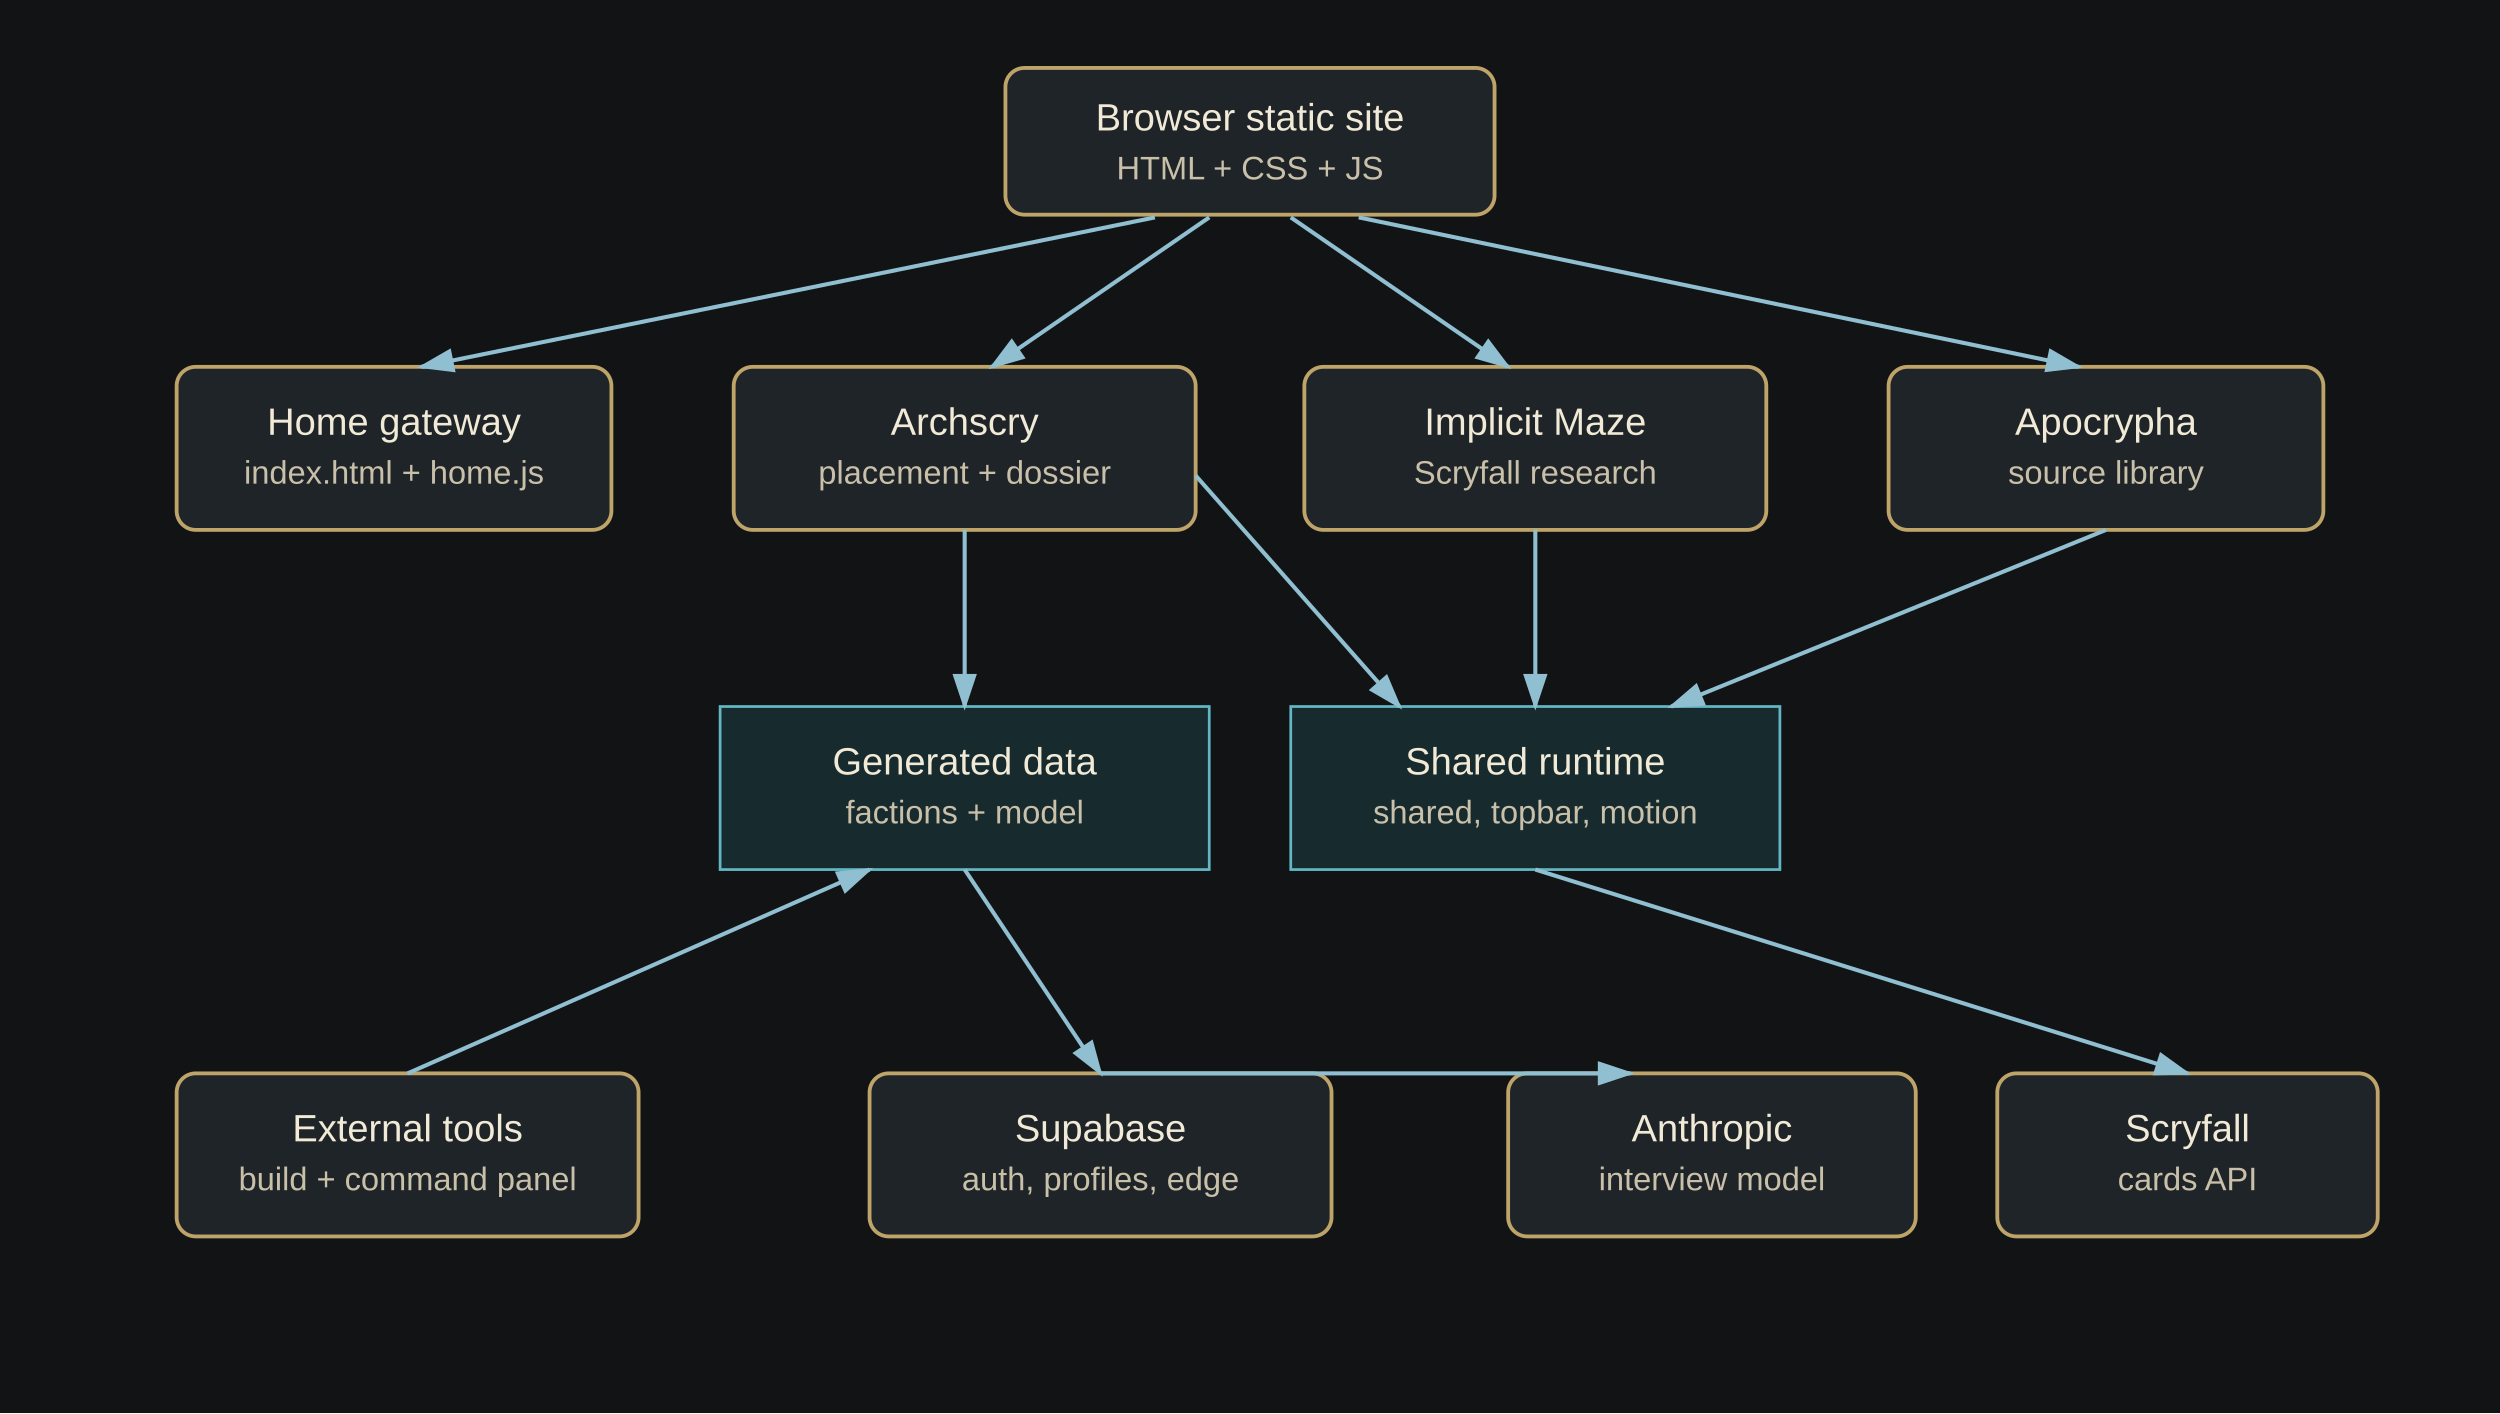
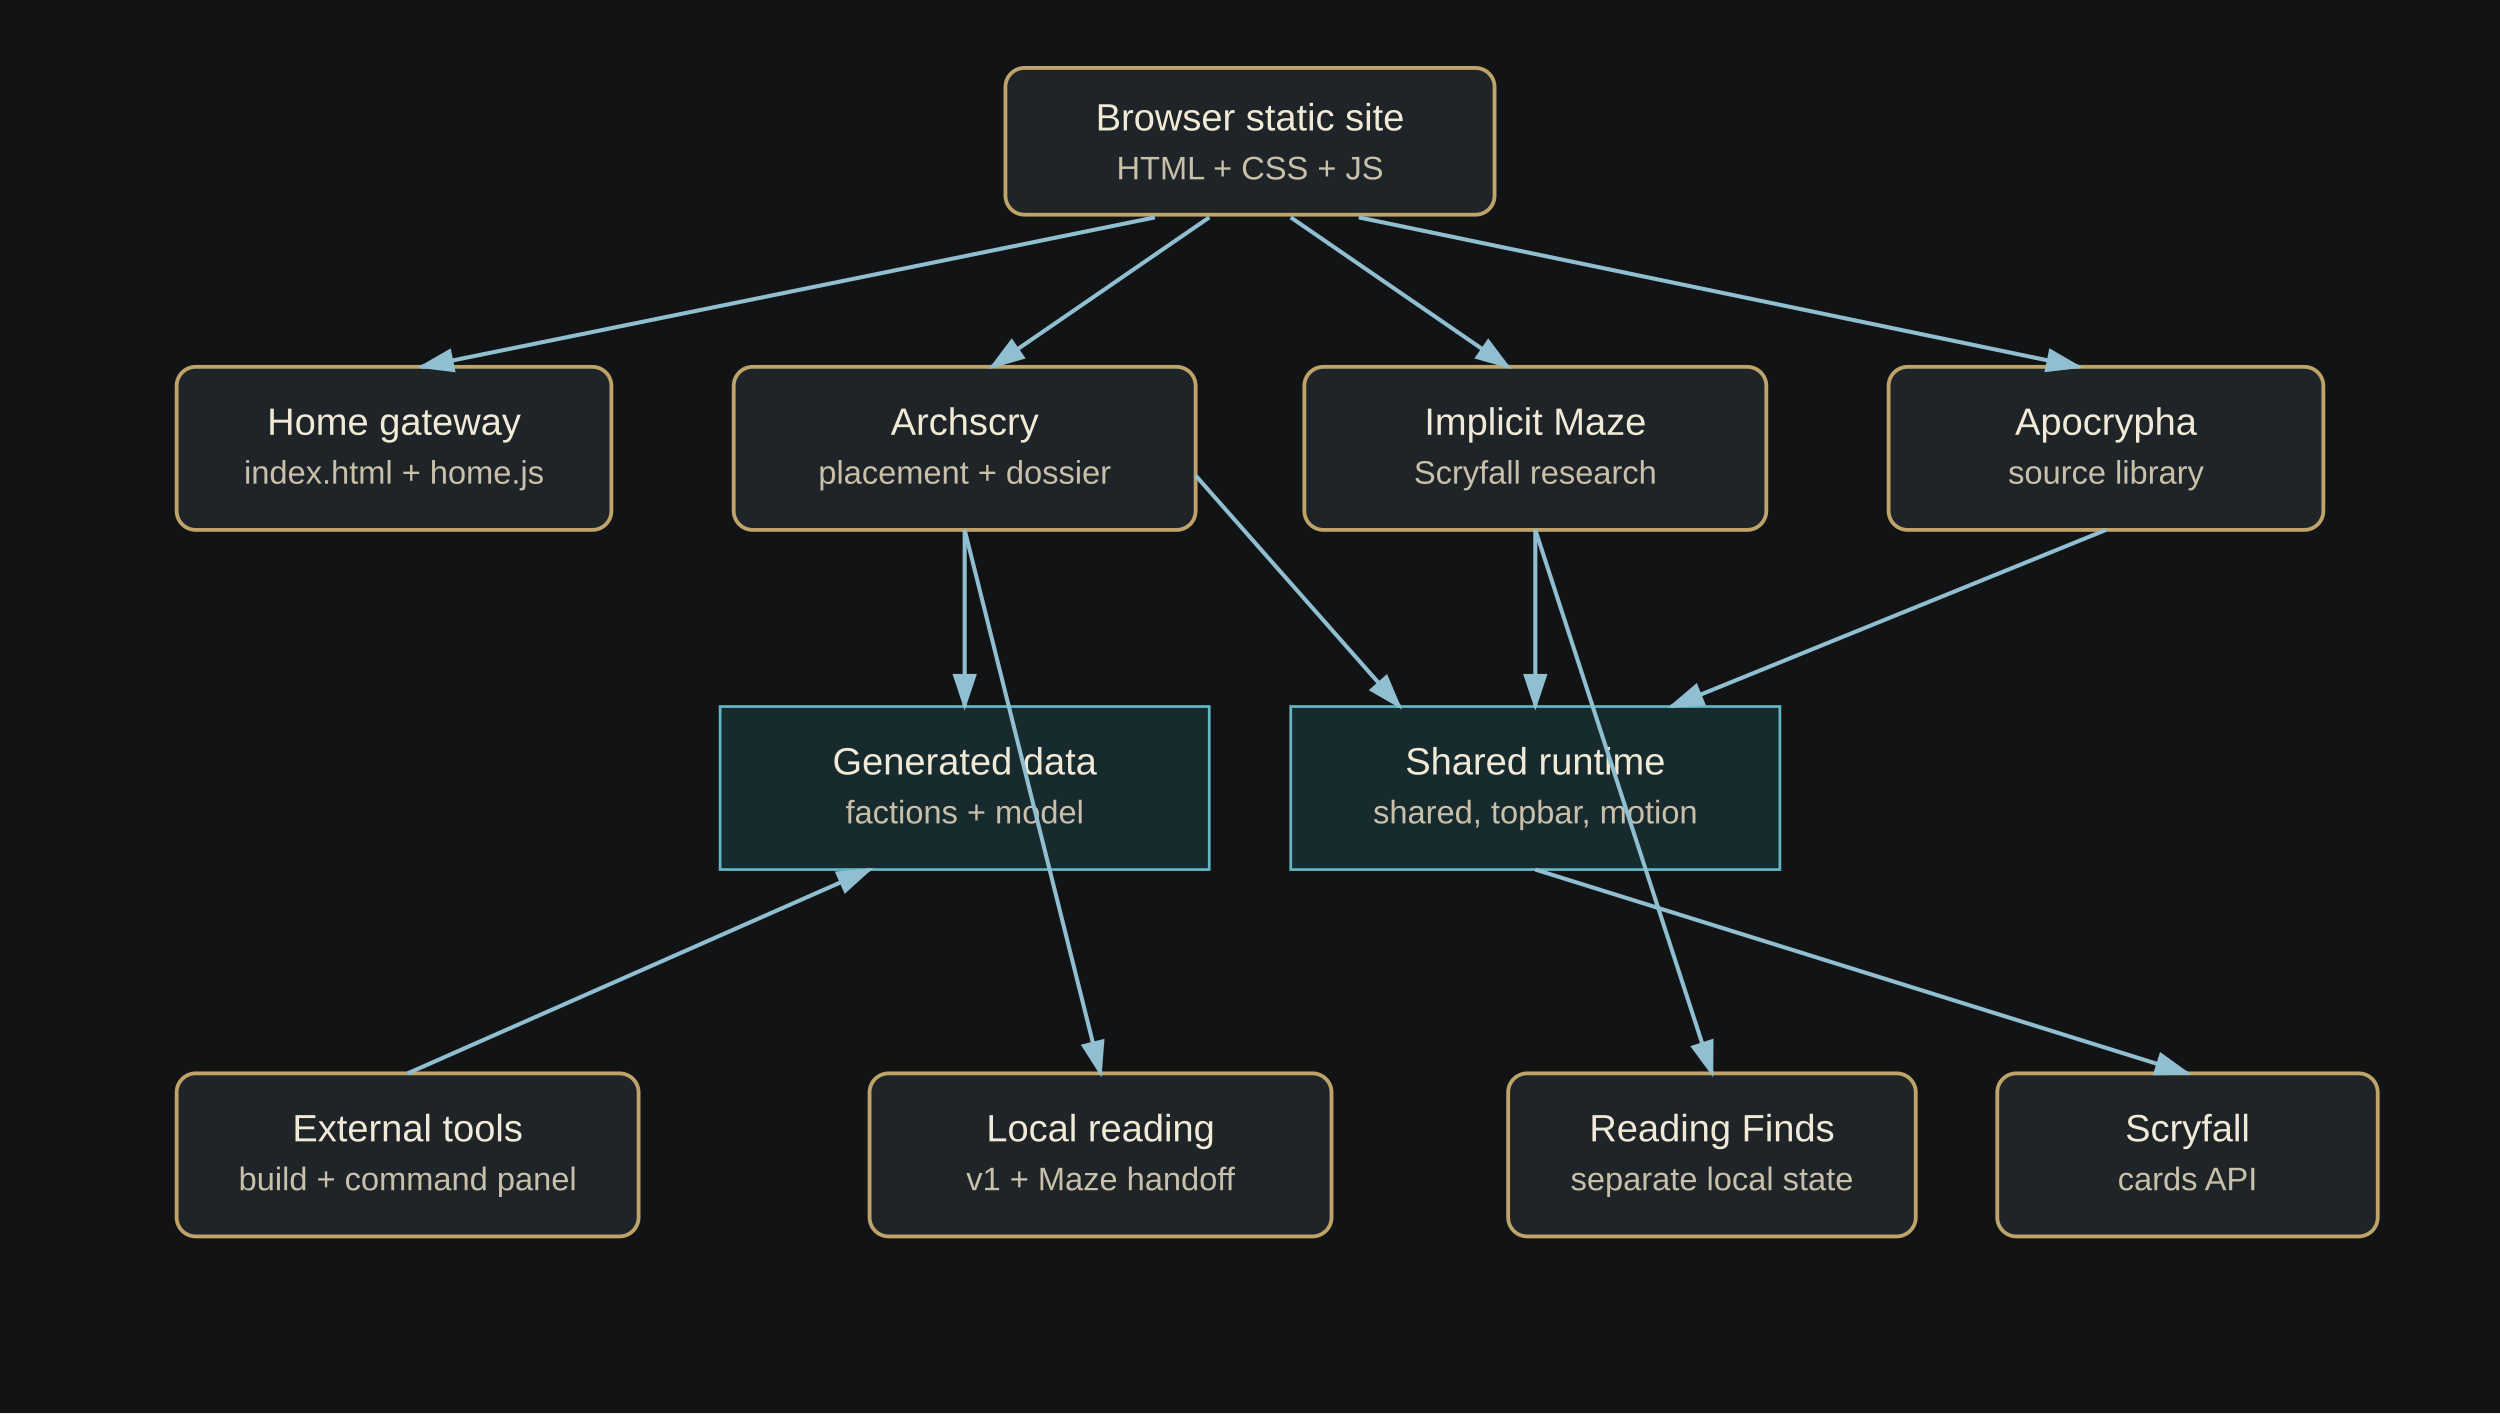
<svg xmlns="http://www.w3.org/2000/svg" width="920" height="520" viewBox="0 0 920 520" role="img" aria-labelledby="title desc">
  <defs>
    <marker id="arrow" markerWidth="10" markerHeight="10" refX="8" refY="3" orient="auto" markerUnits="strokeWidth">
      <path d="M0,0 L0,6 L9,3 z" fill="#8fbfd0" />
    </marker>
    <style>
      .bg{fill:#121315}.box{fill:#1f2428;stroke:#bfa46a;stroke-width:1.4;rx:7}.accent{fill:#172a2e;stroke:#62b7c4}.text{fill:#f1ead7;font:14px Arial,sans-serif}.small{fill:#c9c0aa;font:12px Arial,sans-serif}.line{stroke:#8fbfd0;stroke-width:1.5;fill:none;marker-end:url(#arrow)}
    </style>
  </defs>
  <rect class="bg" width="920" height="520" />
  <rect class="box" x="370" y="25" width="180" height="54" />
  <text class="text" x="460" y="48" text-anchor="middle">Browser static site</text>
  <text class="small" x="460" y="66" text-anchor="middle">HTML + CSS + JS</text>
  <rect class="box" x="65" y="135" width="160" height="60" />
  <text class="text" x="145" y="160" text-anchor="middle">Home gateway</text>
  <text class="small" x="145" y="178" text-anchor="middle">index.html + home.js</text>
  <rect class="box" x="270" y="135" width="170" height="60" />
  <text class="text" x="355" y="160" text-anchor="middle">Archscry</text>
  <text class="small" x="355" y="178" text-anchor="middle">placement + dossier</text>
  <rect class="box" x="480" y="135" width="170" height="60" />
  <text class="text" x="565" y="160" text-anchor="middle">Implicit Maze</text>
  <text class="small" x="565" y="178" text-anchor="middle">Scryfall research</text>
  <rect class="box" x="695" y="135" width="160" height="60" />
  <text class="text" x="775" y="160" text-anchor="middle">Apocrypha</text>
  <text class="small" x="775" y="178" text-anchor="middle">source library</text>
  <rect class="accent" x="265" y="260" width="180" height="60" />
  <text class="text" x="355" y="285" text-anchor="middle">Generated data</text>
  <text class="small" x="355" y="303" text-anchor="middle">factions + model</text>
  <rect class="accent" x="475" y="260" width="180" height="60" />
  <text class="text" x="565" y="285" text-anchor="middle">Shared runtime</text>
  <text class="small" x="565" y="303" text-anchor="middle">shared, topbar, motion</text>
  <rect class="box" x="65" y="395" width="170" height="60" />
  <text class="text" x="150" y="420" text-anchor="middle">External tools</text>
  <text class="small" x="150" y="438" text-anchor="middle">build + command panel</text>
  <rect class="box" x="320" y="395" width="170" height="60" />
-   <text class="text" x="405" y="420" text-anchor="middle">Supabase</text>
-   <text class="small" x="405" y="438" text-anchor="middle">auth, profiles, edge</text>
+   <text class="text" x="405" y="420" text-anchor="middle">Local reading</text>
+   <text class="small" x="405" y="438" text-anchor="middle">v1 + Maze handoff</text>
  <rect class="box" x="555" y="395" width="150" height="60" />
-   <text class="text" x="630" y="420" text-anchor="middle">Anthropic</text>
-   <text class="small" x="630" y="438" text-anchor="middle">interview model</text>
+   <text class="text" x="630" y="420" text-anchor="middle">Reading Finds</text>
+   <text class="small" x="630" y="438" text-anchor="middle">separate local state</text>
  <rect class="box" x="735" y="395" width="140" height="60" />
  <text class="text" x="805" y="420" text-anchor="middle">Scryfall</text>
  <text class="small" x="805" y="438" text-anchor="middle">cards API</text>
  <path class="line" d="M425 80 L155 135" />
  <path class="line" d="M445 80 L365 135" />
  <path class="line" d="M475 80 L555 135" />
  <path class="line" d="M500 80 L765 135" />
  <path class="line" d="M355 195 L355 260" />
  <path class="line" d="M440 175 L515 260" />
  <path class="line" d="M565 195 L565 260" />
  <path class="line" d="M775 195 L615 260" />
  <path class="line" d="M150 395 L320 320" />
-   <path class="line" d="M355 320 L405 395" />
-   <path class="line" d="M405 395 L600 395" />
+   <path class="line" d="M355 195 L405 395" />
+   <path class="line" d="M565 195 L630 395" />
  <path class="line" d="M565 320 L805 395" />
</svg>
